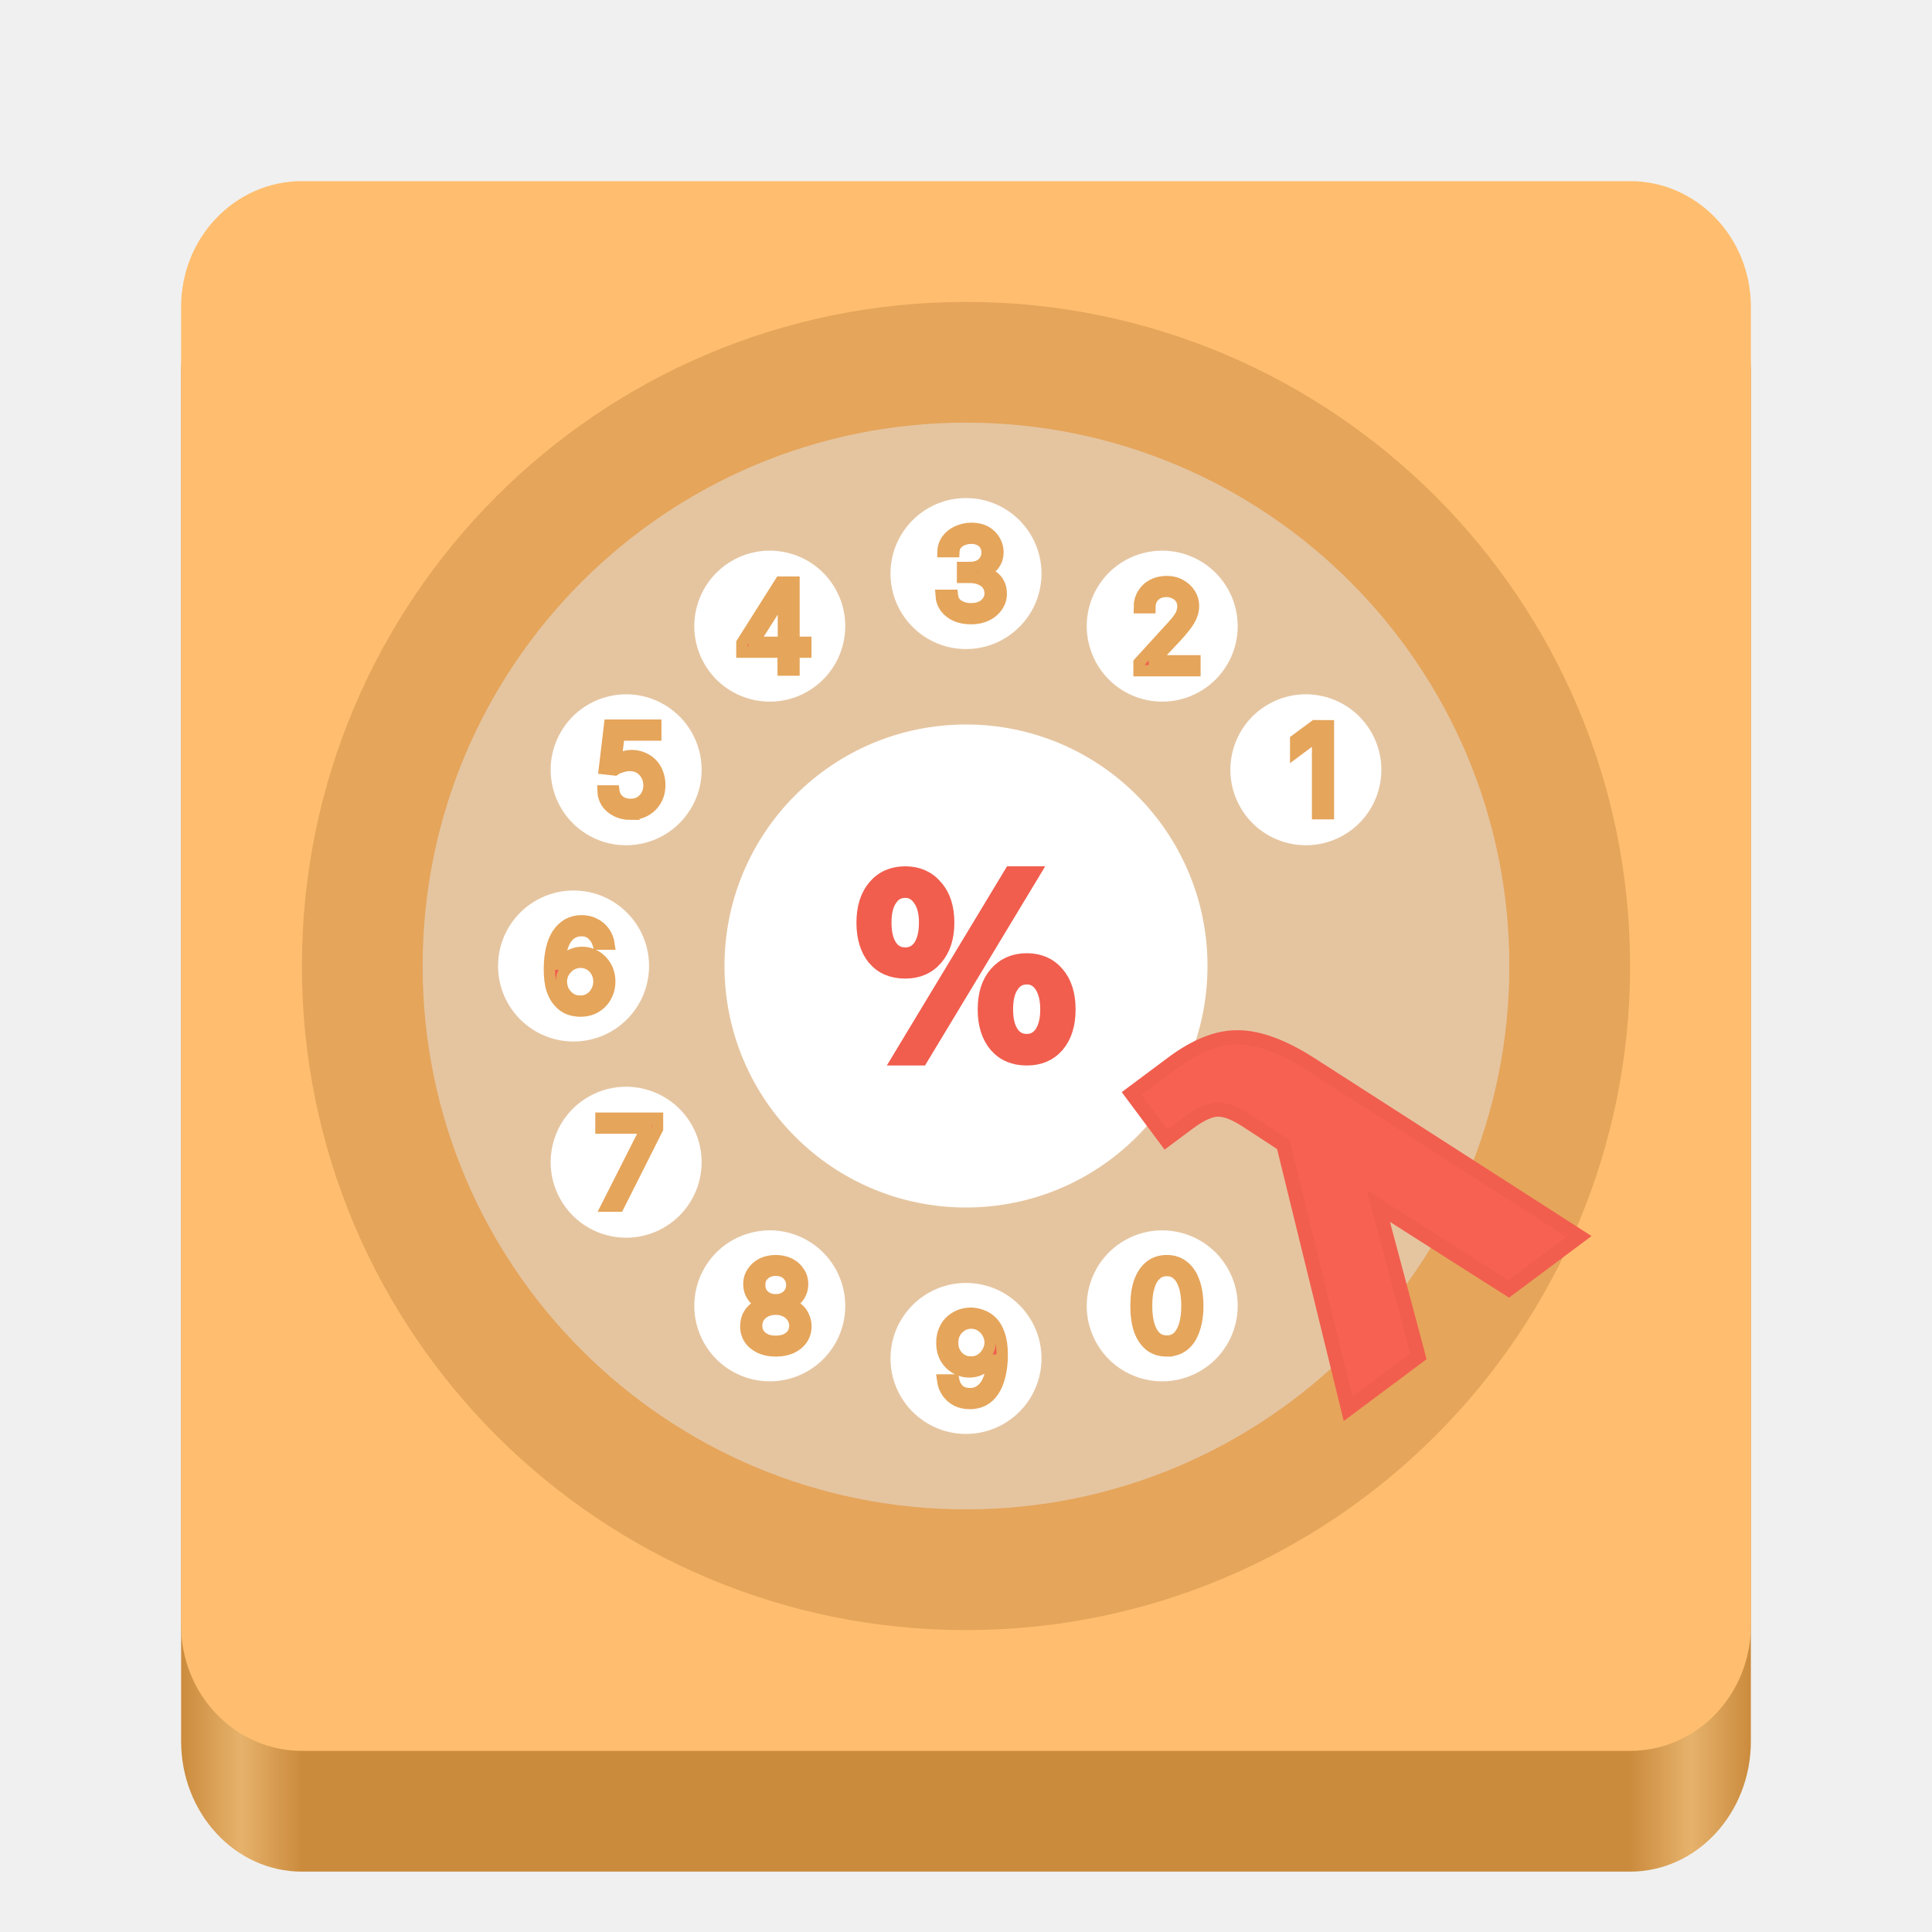
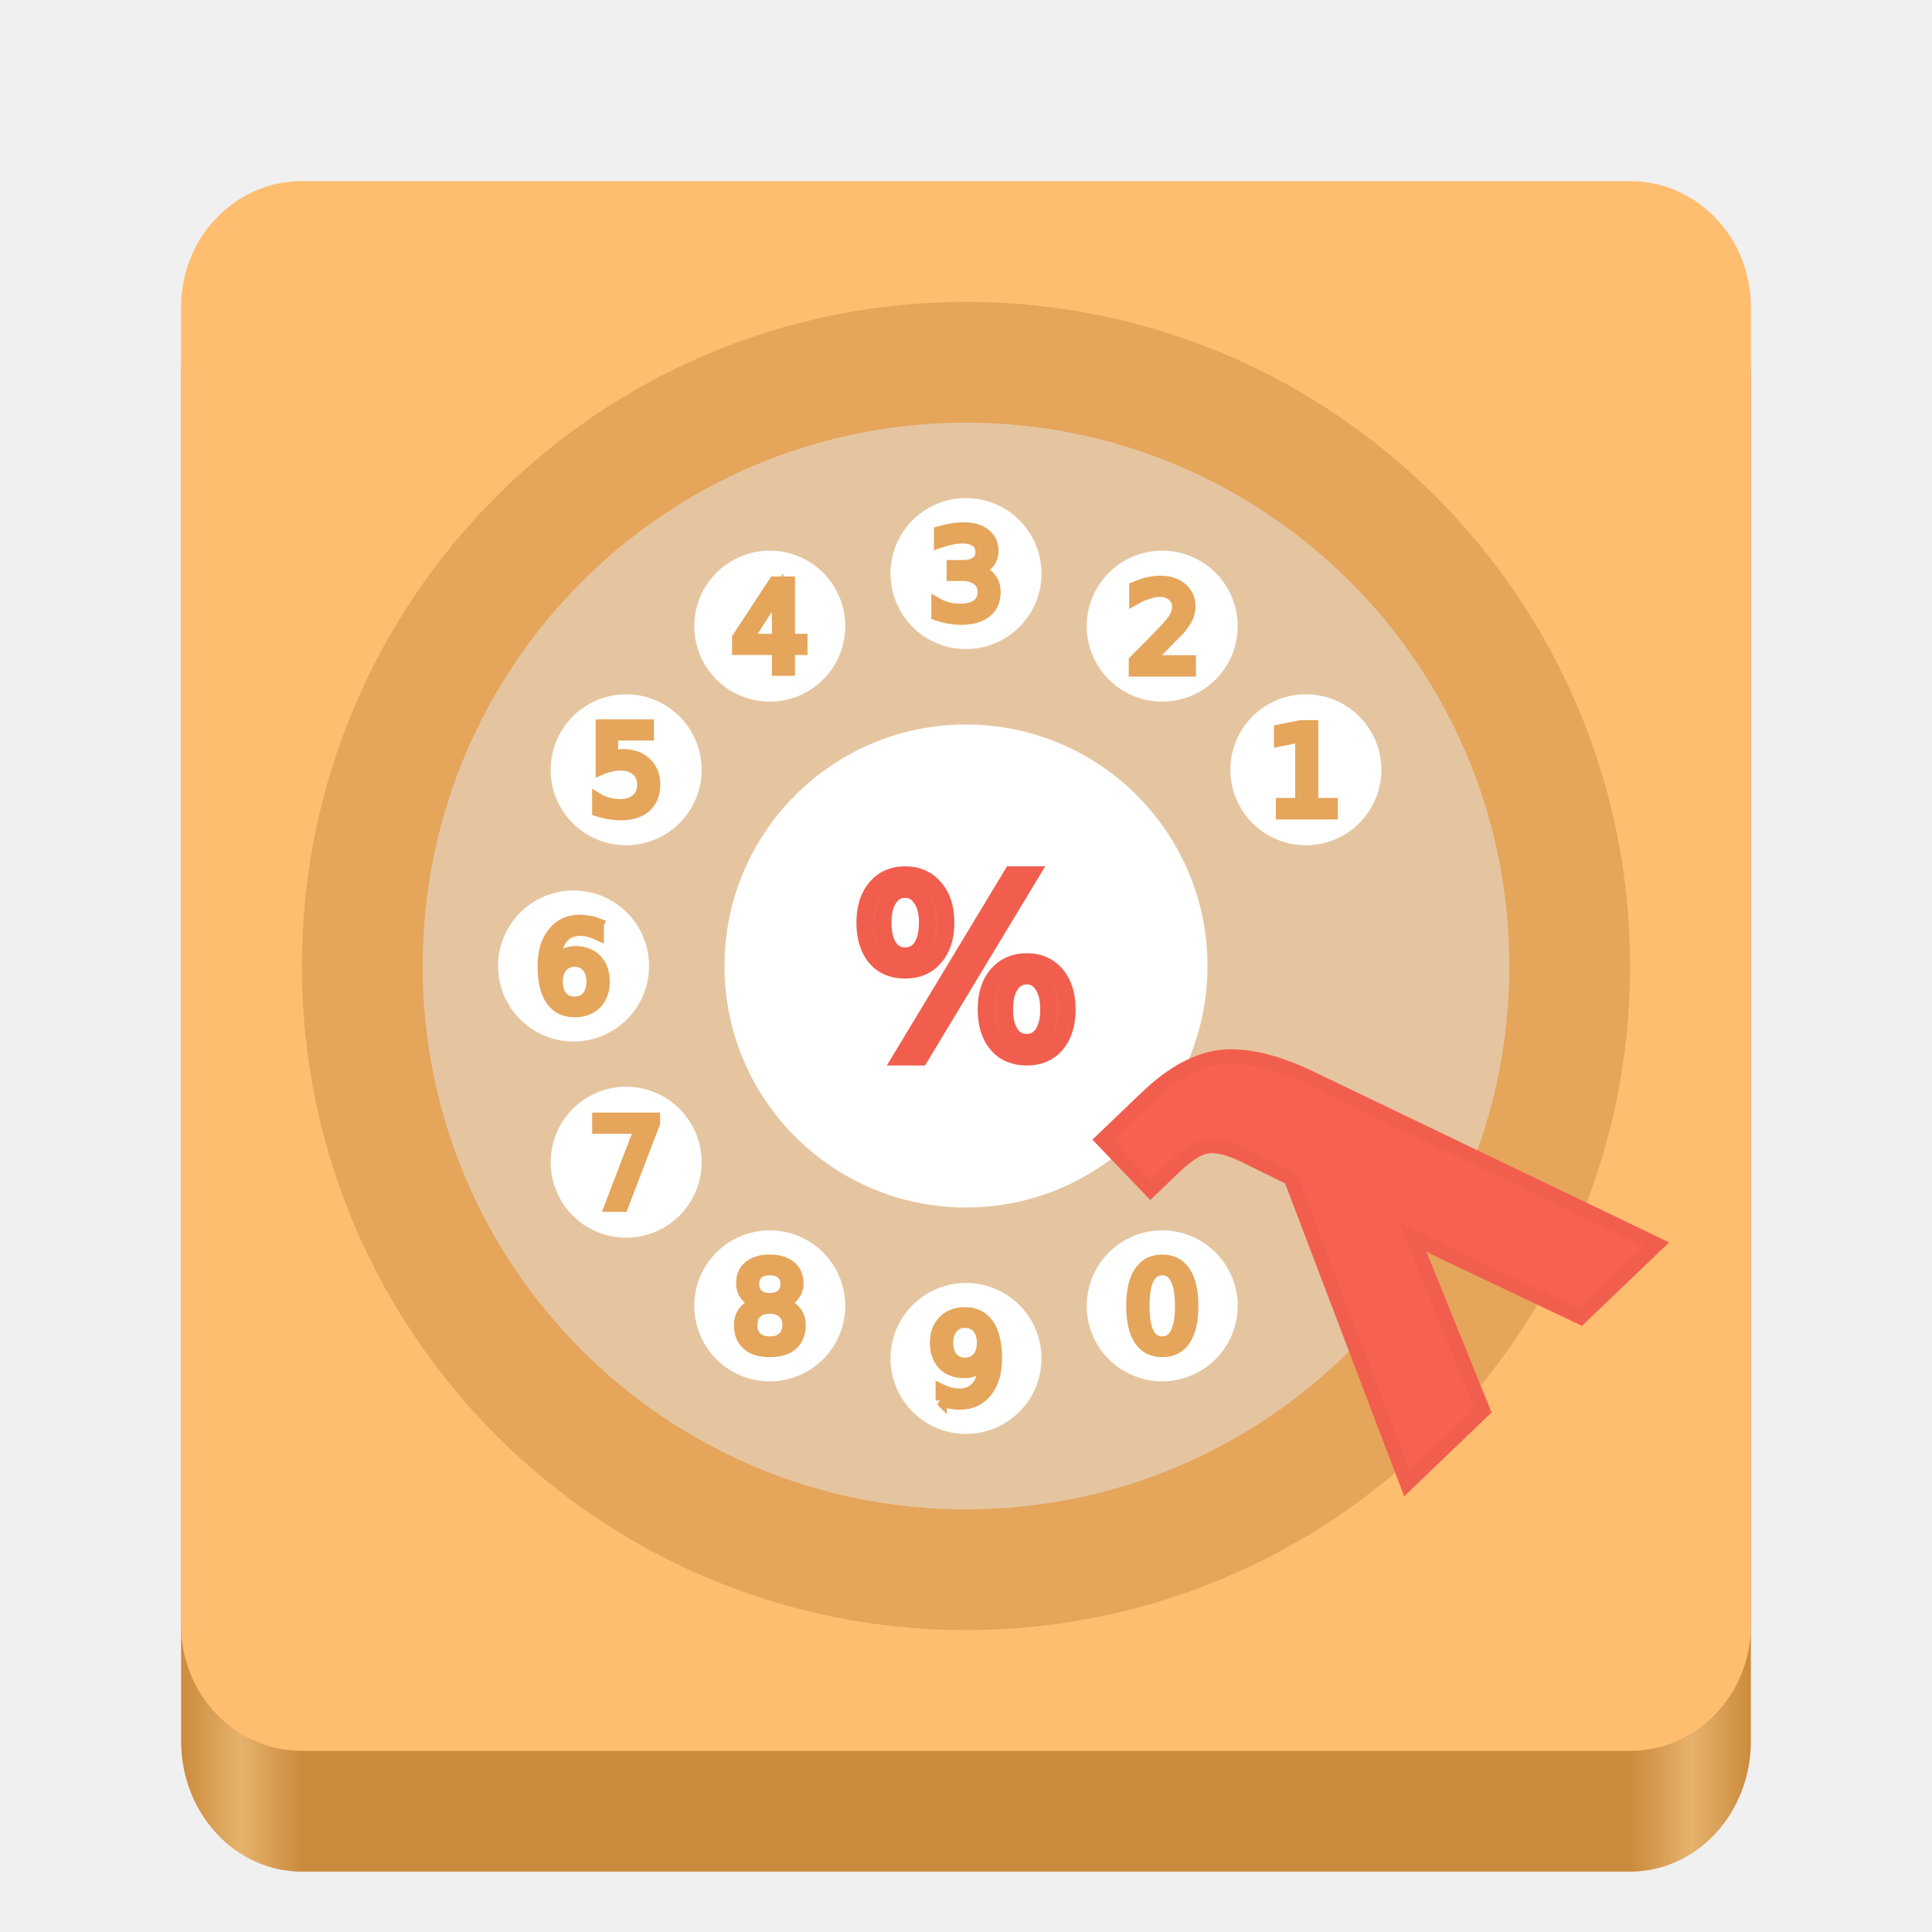
<svg xmlns="http://www.w3.org/2000/svg" height="128" viewBox="0 0 128 128" width="128">
  <linearGradient id="a" gradientTransform="matrix(.232143 0 0 .355263 -8.56691 283.6531)" gradientUnits="userSpaceOnUse" x1="88.596" x2="536.596" y1="-449.394" y2="-449.394">
    <stop offset="0" stop-color="#cb8b3d" />
    <stop offset=".038" stop-color="#e6b26c" />
    <stop offset=".077" stop-color="#cb8b3d" />
    <stop offset=".923" stop-color="#cb8b3d" />
    <stop offset=".962" stop-color="#e6b26c" />
    <stop offset="1" stop-color="#cb8b3d" />
  </linearGradient>
  <linearGradient id="b" gradientUnits="userSpaceOnUse" x1="28" x2="100" y1="232" y2="232">
    <stop offset="1" stop-color="#e5c5a0" />
    <stop offset="1" stop-color="#e5a55b" stop-opacity="0" />
  </linearGradient>
  <path d="m20 16h88c4.418 0 8 3.867 8 8.641v90.719c0 4.773-3.582 8.641-8 8.641h-88c-4.418 0-8-3.867-8-8.641v-90.719c0-4.773 3.582-8.641 8-8.641zm0 0" fill="url(#a)" />
  <path d="m20 12h88c4.418 0 8 3.727 8 8.32v87.359c0 4.594-3.582 8.32-8 8.32h-88c-4.418 0-8-3.727-8-8.32v-87.359c0-4.594 3.582-8.32 8-8.32zm0 0" fill="#ffbe6f" />
  <path d="m107.668 64c0 24.117-19.551 43.668-43.668 43.668s-43.668-19.551-43.668-43.668 19.551-43.668 43.668-43.668 43.668 19.551 43.668 43.668zm0 0" fill="#e5a55b" stroke="#e5a55b" stroke-width=".663" />
  <path d="m99.445 232c0 19.578-15.867 35.445-35.445 35.445s-35.445-15.867-35.445-35.445 15.867-35.445 35.445-35.445 35.445 15.867 35.445 35.445zm0 0" fill="#e5c5a0" stroke="url(#b)" stroke-width="1.107" transform="translate(0 -168)" />
  <path d="m79.754 64c0 8.699-7.055 15.754-15.754 15.754s-15.754-7.055-15.754-15.754 7.055-15.754 15.754-15.754 15.754 7.055 15.754 15.754zm0 0" fill="#fff" stroke="#fff" stroke-width=".492" />
-   <path d="m-90.578-124.86-.795-2.172c-.245-.664-.524-1.116-.846-1.36-.323-.248-.891-.375-1.702-.375l-1.454 0.0.002-3.031 2.671.001c1.57.001 2.782.335 3.624.999.852.656 1.576 1.774 2.173 3.344l5.922 15.797-4.627.001-2.89-7.609-3.045 7.607-4.627.001zm-6.39-11.408" fill="#f66151" stroke="#f15e4e" stroke-width=".75" transform="matrix(1.007366 -.751914 .751914 1.007366 270.1529 133.5085)" />
+   <path d="m-89.297-122.826-.952-2.608c-.294-.789-.639-1.332-1.032-1.626-.386-.289-1.062-.437-2.031-.436l-1.749.002-.001-3.659 3.218.002c1.886-0 3.338.402 4.362 1.202 1.019.805 1.883 2.149 2.593 4.031l7.108 18.955-5.561-.001-3.469-9.14-3.641 9.139-5.563.002zm-7.67-13.675" fill="#f66151" stroke="#f15e4e" stroke-width=".75" transform="matrix(.907522 -.869807 .869807 .907522 273.3892 111.8582)" />
  <g fill="#fff" stroke="#fff" stroke-width=".917">
    <path d="m42.543 64c0 2.508-2.035 4.543-4.543 4.543s-4.543-2.035-4.543-4.543 2.035-4.543 4.543-4.543 4.543 2.035 4.543 4.543zm0 0" />
    <path d="m68.543 90c0 2.508-2.035 4.543-4.543 4.543s-4.543-2.035-4.543-4.543 2.035-4.543 4.543-4.543 4.543 2.035 4.543 4.543zm0 0" />
    <path d="m68.543 38c0 2.508-2.035 4.543-4.543 4.543s-4.543-2.035-4.543-4.543 2.035-4.543 4.543-4.543 4.543 2.035 4.543 4.543zm0 0" />
    <path d="m-164.376 145.425c0 2.508-2.032 4.543-4.54 4.543-2.508 0-4.545-2.036-4.545-4.543s2.034-4.539 4.542-4.539 4.543 2.032 4.543 4.54zm0 0" transform="matrix(.5 -.866025 .866025 .5 0 -168)" />
    <path d="m-56.032 258.918c-0 2.508-2.035 4.54-4.543 4.54-2.508-0-4.542-2.031-4.542-4.539s2.037-4.543 4.545-4.543 4.54 2.035 4.54 4.543zm0 0" transform="matrix(.866025 -.5 .5 .866025 0 -168)" />
    <path d="m-56.032 206.917c-0 2.508-2.037 4.543-4.545 4.543s-4.54-2.035-4.54-4.543c0-2.508 2.035-4.54 4.543-4.54s4.542 2.031 4.542 4.539zm0 0" transform="matrix(.866025 -.5 .5 .866025 0 -168)" />
    <path d="m175.968 194.919c0 2.508-2.034 4.539-4.542 4.539-2.508 0-4.543-2.032-4.543-4.54-0-2.508 2.032-4.543 4.54-4.543s4.545 2.036 4.545 4.543zm0 0" transform="matrix(.866025 .5 -.5 .866025 0 -168)" />
    <path d="m175.968 142.917c0 2.508-2.032 4.543-4.54 4.543s-4.545-2.036-4.545-4.543 2.034-4.539 4.542-4.539 4.543 2.032 4.543 4.54zm0 0" transform="matrix(.866025 .5 -.5 .866025 0 -168)" />
    <g transform="matrix(.5 .866025 -.866025 .5 0 -168)">
      <path d="m237.46 86.575c-0 2.508-2.035 4.54-4.543 4.54s-4.542-2.031-4.542-4.539c0-2.508 2.037-4.543 4.545-4.543 2.508 0 4.54 2.035 4.54 4.543zm0 0" />
      <path d="m237.461 34.573c-0 2.508-2.037 4.543-4.545 4.543-2.508-0-4.54-2.035-4.54-4.543s2.035-4.54 4.543-4.54 4.542 2.031 4.542 4.539zm0 0" />
    </g>
  </g>
-   <g fill="#f15e4e">
-     <g stroke="#e5a55b" stroke-width=".75">
-       <path d="m88.012 48.082v5.828h-.719v-5.141h-.047l-1.406 1.047v-.797l1.266-.938zm-2.547-1.922" />
-       <path d="m75.465 44.434v-.531l1.922-2.109c.219-.227.398-.43.547-.609.145-.176.254-.344.328-.5.07-.164.109-.336.109-.516 0-.207-.055-.383-.156-.531-.094-.145-.227-.254-.391-.328-.156-.082-.34-.125-.547-.125-.23 0-.43.047-.594.141-.156.086-.281.211-.375.375-.086.156-.125.344-.125.562h-.703c0-.344.078-.645.234-.906.156-.258.367-.461.641-.609.281-.145.594-.219.938-.219s.645.074.906.219c.27.148.484.344.641.594.156.242.234.512.234.812 0 .219-.043.43-.125.625-.074.199-.203.422-.391.672s-.453.559-.797.922l-1.281 1.359v.047h2.688v.656zm-.609-7.75" />
-       <path d="m64.348 40.988c-.387 0-.727-.062-1.016-.188-.293-.133-.527-.316-.703-.547-.168-.238-.262-.508-.281-.812h.75c.02.188.082.352.188.484.113.125.258.227.438.297.188.074.391.109.609.109.25 0 .469-.039.656-.125.188-.082.332-.203.438-.359.113-.156.172-.332.172-.531 0-.207-.055-.391-.156-.547-.105-.164-.262-.289-.469-.375-.199-.094-.445-.141-.734-.141h-.469v-.656h.469c.227 0 .426-.035.594-.109.176-.082.312-.195.406-.344.102-.156.156-.332.156-.531 0-.195-.043-.363-.125-.5-.086-.145-.203-.254-.359-.328-.156-.082-.344-.125-.562-.125-.199 0-.387.039-.562.109-.168.062-.309.164-.422.297-.105.137-.164.297-.172.484h-.719c.008-.301.098-.566.266-.797.176-.238.406-.422.688-.547.289-.133.602-.203.938-.203.363 0 .676.074.938.219.258.148.457.34.594.578.145.242.219.496.219.766 0 .336-.09.617-.266.844-.168.23-.398.387-.688.469v.047c.238.043.445.133.625.266.176.125.312.289.406.484.094.188.141.406.141.656 0 .312-.09.594-.266.844-.168.25-.402.449-.703.594-.305.145-.641.219-1.016.219zm-2.484-7.828" />
-       <path d="m49.152 43.207v-.609l2.547-4.031h.453v.938h-.297l-1.906 3v.047h3.438v.656zm2.734 1.188v-1.359l.016-.297v-4.172h.703v5.828zm-3.203-7.75" />
-       <path d="m41.777 53.949c-.344 0-.652-.07-.922-.203-.273-.133-.492-.316-.656-.547-.156-.238-.242-.504-.25-.797h.719c.02.168.078.32.172.453.102.137.234.246.391.328.164.074.348.109.547.109.238 0 .445-.051.625-.156.188-.113.332-.266.438-.453.102-.195.156-.414.156-.656 0-.25-.059-.473-.172-.672-.105-.195-.25-.352-.438-.469-.188-.113-.406-.172-.656-.172-.18 0-.359.031-.547.094-.188.055-.34.121-.453.203l-.688-.078.344-2.891h3.062v.656h-2.438l-.203 1.703h.031c.125-.102.273-.188.453-.25.188-.062.379-.094.578-.094.258 0 .504.055.734.156.227.094.426.23.594.406.164.168.289.371.375.609.094.242.141.5.141.781 0 .375-.086.711-.25 1-.168.293-.398.523-.688.688-.293.168-.625.25-1 .25zm-2.328-7.828" />
-       <path d="m38.445 66.988c-.25 0-.496-.043-.734-.125-.242-.094-.461-.242-.656-.453-.199-.207-.359-.488-.484-.844-.117-.363-.172-.812-.172-1.344 0-.508.047-.961.141-1.359.094-.406.234-.742.422-1.016.188-.27.41-.477.672-.625.27-.145.566-.219.891-.219.332 0 .625.07.875.203.258.125.473.309.641.547.164.23.27.496.312.797h-.719c-.074-.25-.203-.457-.391-.625-.18-.176-.418-.266-.719-.266-.293 0-.547.09-.766.266-.211.18-.371.434-.484.766-.117.324-.172.719-.172 1.188h.047c.102-.164.227-.305.375-.422.145-.113.305-.203.484-.266.176-.062.363-.094.562-.094.332 0 .633.086.906.25.281.168.504.398.672.688.164.293.25.625.25 1 0 .355-.086.684-.25.984-.156.293-.383.527-.672.703-.293.18-.637.266-1.031.266zm0-.656c.227 0 .438-.055.625-.172.188-.113.332-.27.438-.469.113-.195.172-.414.172-.656 0-.238-.055-.453-.156-.641-.105-.195-.25-.352-.438-.469-.188-.113-.398-.172-.625-.172-.18 0-.344.039-.5.109-.148.062-.277.156-.391.281-.117.117-.211.25-.281.406-.062.156-.094.32-.094.484 0 .23.051.445.156.641.113.199.266.359.453.484.188.117.398.172.641.172zm-2.531-7.172" />
-       <path d="m40.203 79.91 2.594-5.125v-.047h-2.984v-.656h3.75v.703l-2.578 5.125zm-.781-7.75" />
-       <path d="m51.395 89.504c-.387 0-.73-.07-1.031-.203-.305-.145-.539-.336-.703-.578-.168-.25-.25-.531-.25-.844 0-.25.047-.477.141-.688.102-.207.238-.379.406-.516.176-.145.367-.238.578-.281v-.031c-.281-.07-.508-.227-.672-.469-.168-.238-.25-.516-.25-.828 0-.289.078-.551.234-.781.156-.238.363-.426.625-.562.27-.133.578-.203.922-.203s.648.07.922.203c.27.137.477.324.625.562.156.23.234.492.234.781 0 .312-.086.59-.25.828-.168.242-.387.398-.656.469v.031c.207.043.395.137.562.281.176.137.312.309.406.516.102.211.156.438.156.688 0 .312-.086.594-.25.844-.168.242-.402.434-.703.578-.305.133-.652.203-1.047.203zm0-.641c.258 0 .484-.039.672-.125.188-.094.332-.211.438-.359.102-.156.156-.336.156-.547 0-.207-.059-.395-.172-.562-.105-.164-.258-.297-.453-.391-.188-.094-.402-.141-.641-.141-.242 0-.461.047-.656.141-.188.094-.34.227-.453.391-.105.168-.156.355-.156.562 0 .211.051.391.156.547.102.148.25.266.438.359.188.086.41.125.672.125zm0-2.75c.207 0 .391-.039.547-.125.164-.082.289-.195.375-.344.094-.145.141-.316.141-.516 0-.195-.047-.363-.141-.5-.086-.145-.203-.258-.359-.344-.156-.082-.344-.125-.562-.125-.211 0-.398.043-.562.125-.156.086-.281.199-.375.344-.086.137-.125.305-.125.5 0 .199.039.371.125.516.094.148.219.262.375.344.164.086.352.125.562.125zm-2.469-4.438" />
-       <path d="m64.273 92.988c-.336 0-.633-.062-.891-.188-.25-.133-.461-.316-.625-.547-.168-.238-.273-.516-.312-.828h.734c.051.262.164.48.344.656.188.168.438.25.75.25.289 0 .539-.086.75-.266.219-.176.383-.426.5-.75.125-.332.188-.734.188-1.203h-.047c-.105.156-.23.293-.375.406-.148.117-.312.211-.5.281-.18.062-.367.094-.562.094-.336 0-.641-.082-.922-.25-.281-.164-.508-.395-.672-.688-.156-.289-.234-.625-.234-1 0-.352.078-.68.234-.984.164-.301.395-.535.688-.703.301-.176.648-.266 1.047-.266.238.012.477.062.719.156.238.086.457.23.656.438.195.199.352.477.469.828.125.355.188.805.188 1.344 0 .512-.055.969-.156 1.375-.094.398-.234.734-.422 1.016-.18.273-.402.48-.672.625-.262.133-.555.203-.875.203zm.062-2.75c.176 0 .336-.031.484-.094.156-.07.289-.172.406-.297.113-.125.203-.258.266-.406.07-.156.109-.32.109-.5 0-.219-.059-.426-.172-.625-.105-.195-.25-.352-.438-.469-.188-.125-.402-.188-.641-.188-.23 0-.438.059-.625.172-.188.117-.34.273-.453.469-.105.199-.156.418-.156.656 0 .242.051.461.156.656.102.188.242.34.422.453.188.117.398.172.641.172zm-2.422-5.078" />
-       <path d="m77.309 89.504c-.438 0-.809-.113-1.109-.344-.305-.238-.539-.578-.703-1.016-.156-.445-.234-.988-.234-1.625 0-.633.078-1.172.234-1.609.164-.445.398-.789.703-1.031.301-.238.672-.359 1.109-.359.426 0 .789.121 1.094.359.312.242.547.586.703 1.031.164.438.25.977.25 1.609 0 .625-.086 1.164-.25 1.609-.156.449-.391.793-.703 1.031-.305.23-.668.344-1.094.344zm0-.656c.281 0 .52-.086.719-.266.195-.188.348-.453.453-.797.102-.352.156-.773.156-1.266 0-.5-.055-.922-.156-1.266-.105-.352-.258-.617-.453-.797-.199-.188-.438-.281-.719-.281-.293 0-.539.094-.734.281-.199.18-.352.445-.453.797-.105.344-.156.766-.156 1.266 0 .492.051.914.156 1.266.102.344.254.609.453.797.195.18.441.266.734.266zm-2.531-7.172" />
-     </g>
-     <path d="m68.031 64.676c-.457 0-.816.199-1.07.594-.262.379-.387.922-.387 1.613 0 .672.125 1.203.387 1.594.254.383.613.57 1.07.57.437 0 .785-.188 1.047-.57.254-.391.387-.922.387-1.594 0-.68-.133-1.215-.387-1.613-.262-.395-.609-.594-1.047-.594zm0-.977c.82 0 1.469.289 1.957.863.484.563.727 1.336.727 2.32 0 .977-.242 1.75-.727 2.324-.488.563-1.137.84-1.957.84-.836 0-1.496-.277-1.98-.84-.488-.574-.73-1.348-.73-2.324 0-.984.242-1.758.73-2.32.5-.574 1.16-.863 1.98-.863zm-8.059-4.758c-.453 0-.813.199-1.066.594-.262.379-.387.91-.387 1.59 0 .684.125 1.227.387 1.617.254.383.613.57 1.066.57.457 0 .809-.188 1.07-.57.258-.391.387-.934.387-1.617 0-.68-.137-1.211-.41-1.59-.262-.395-.605-.594-1.047-.594zm7.055-1h1.254l-7.305 12.105h-1.254zm-7.055 0c.82 0 1.469.289 1.957.863.504.563.754 1.34.754 2.32 0 .977-.25 1.75-.754 2.324-.488.563-1.137.84-1.957.84-.836 0-1.496-.277-1.977-.84-.473-.574-.707-1.348-.707-2.324 0-.965.238-1.738.727-2.32.484-.574 1.141-.863 1.957-.863zm-3.57-2.969" stroke="#f15e4e" stroke-width="1.092" />
+   <path d="m68.031 64.676c-.457 0-.816.199-1.07.594-.262.379-.387.922-.387 1.613 0 .672.125 1.203.387 1.594.254.383.613.57 1.07.57.437 0 .785-.188 1.047-.57.254-.391.387-.922.387-1.594 0-.68-.133-1.215-.387-1.613-.262-.395-.609-.594-1.047-.594zm0-.977c.82 0 1.469.289 1.957.863.484.563.727 1.336.727 2.32 0 .977-.242 1.75-.727 2.324-.488.563-1.137.84-1.957.84-.836 0-1.496-.277-1.98-.84-.488-.574-.73-1.348-.73-2.324 0-.984.242-1.758.73-2.32.5-.574 1.16-.863 1.98-.863zm-8.059-4.758c-.453 0-.813.199-1.066.594-.262.379-.387.91-.387 1.59 0 .684.125 1.227.387 1.617.254.383.613.57 1.066.57.457 0 .809-.188 1.07-.57.258-.391.387-.934.387-1.617 0-.68-.137-1.211-.41-1.59-.262-.395-.605-.594-1.047-.594zm7.055-1h1.254l-7.305 12.105h-1.254zm-7.055 0c.82 0 1.469.289 1.957.863.504.563.754 1.34.754 2.32 0 .977-.25 1.75-.754 2.324-.488.563-1.137.84-1.957.84-.836 0-1.496-.277-1.977-.84-.473-.574-.707-1.348-.707-2.324 0-.965.238-1.738.727-2.32.484-.574 1.141-.863 1.957-.863zm-3.57-2.969" fill="#f66151" stroke="#f15e4e" stroke-width="1.092" />
+   <g fill="#e5a55b" stroke="#e5a55b" stroke-width=".75">
+     <path d="m84.902 53.242h1.281v-4.438l-1.406.281v-.719l1.406-.281h.781v5.156h1.297v.672h-3.359zm-1-6.75" />
+     <path d="m64.719 37.773c.375.07.664.242.875.5.219.25.328.562.328.938 0 .586-.195 1.031-.594 1.344-.398.312-.961.469-1.688.469-.25 0-.508-.031-.766-.078-.25-.039-.516-.109-.797-.203v-.766c.219.125.461.227.719.297.258.062.531.094.812.094.5 0 .883-.102 1.141-.297.258-.195.391-.484.391-.859 0-.344-.125-.609-.375-.797-.242-.195-.57-.297-1-.297h-.672v-.641h.703c.383 0 .68-.078.891-.234.211-.156.312-.383.312-.672 0-.305-.109-.531-.328-.688-.211-.164-.508-.25-.906-.25-.219 0-.453.023-.703.078-.242.039-.508.117-.812.219v-.703c.305-.086.586-.148.844-.188.258-.039.508-.062.75-.062.594 0 1.062.133 1.406.406.352.273.531.641.531 1.109 0 .32-.094.594-.281.812-.18.219-.438.375-.781.469zm-3.25-4.289" />
+     <path d="m51.516 39.258-2 3.109h2zm-.219-.688h1v3.797h.828v.656h-.828v1.375h-.781v-1.375h-2.641v-.766zm-2.812-1.598" />
+     <path d="m39.84 48.031h3.109v.656h-2.375v1.438c.113-.039.227-.07.344-.094.113-.02.227-.031.344-.031.645 0 1.156.184 1.531.547.383.355.578.836.578 1.438 0 .625-.199 1.117-.594 1.469-.387.344-.934.516-1.641.516-.25 0-.5-.023-.75-.062-.25-.043-.512-.102-.781-.188v-.797c.227.137.469.234.719.297s.516.094.797.094c.445 0 .801-.117 1.062-.359.27-.238.406-.562.406-.969s-.137-.723-.406-.953c-.262-.238-.617-.359-1.062-.359-.211 0-.422.027-.641.078-.211.043-.422.109-.641.203zm-.859-1.598" />
+     <path d="m38.07 63.68c-.359 0-.641.125-.844.375-.211.242-.312.57-.312.984 0 .414.102.75.312 1 .203.242.484.359.844.359.352 0 .633-.117.844-.359.203-.25.312-.586.312-1 0-.414-.109-.742-.312-.984-.211-.25-.492-.375-.844-.375zm1.562-2.469v.719c-.203-.094-.398-.164-.594-.219-.203-.055-.398-.078-.594-.078-.523 0-.922.18-1.203.531-.273.352-.43.883-.469 1.594.156-.227.344-.398.578-.516.227-.125.484-.188.766-.188.578 0 1.047.18 1.391.531.344.352.516.836.516 1.453 0 .602-.18 1.086-.531 1.453-.359.352-.828.531-1.422.531-.68 0-1.195-.258-1.547-.766-.359-.523-.531-1.273-.531-2.25 0-.93.219-1.664.656-2.203.438-.555 1.023-.828 1.766-.828.195 0 .391.023.594.062.195.031.406.086.625.172zm-4.203-1.727" />
+     <path d="m39.609 74.086h3.75v.328l-2.109 5.5h-.828l1.984-5.172h-2.797zm-.656-1.594" />
+     <path d="m51.004 86.664c-.375 0-.672.102-.891.297-.211.199-.312.477-.312.828 0 .355.102.633.312.828.219.199.516.297.891.297s.664-.098.875-.297c.219-.207.328-.484.328-.828 0-.352-.109-.629-.328-.828-.211-.195-.5-.297-.875-.297zm-.797-.344c-.336-.082-.594-.238-.781-.469-.188-.227-.281-.508-.281-.844 0-.469.16-.836.484-1.109.332-.27.789-.406 1.375-.406.582 0 1.035.137 1.359.406.332.273.5.641.5 1.109 0 .336-.094.617-.281.844-.188.23-.449.387-.781.469.375.094.664.273.875.531.219.25.328.562.328.938 0 .562-.172.996-.516 1.297-.344.305-.84.453-1.484.453-.648 0-1.141-.148-1.484-.453-.344-.301-.516-.734-.516-1.297 0-.375.102-.688.312-.938.219-.258.516-.438.891-.531zm-.281-1.25c0 .305.094.543.281.719.188.168.453.25.797.25.332 0 .594-.082.781-.25.195-.176.297-.414.297-.719 0-.301-.102-.535-.297-.703-.188-.164-.449-.25-.781-.25-.344 0-.609.086-.797.25-.188.168-.281.402-.281.703zm-1.469-3.066" />
+     <path d="m62.359 92.789v-.719c.195.094.395.164.594.219.207.055.41.078.609.078.52 0 .914-.18 1.188-.531.281-.352.441-.883.484-1.594-.156.219-.352.391-.578.516-.23.117-.484.172-.766.172-.586 0-1.047-.172-1.391-.516-.344-.352-.516-.836-.516-1.453 0-.602.176-1.086.531-1.438.352-.367.828-.547 1.422-.547.676 0 1.191.258 1.547.781.352.508.531 1.258.531 2.25 0 .914-.219 1.648-.656 2.203-.438.539-1.027.812-1.766.812-.199 0-.402-.023-.609-.062-.199-.031-.406-.086-.625-.172zm1.578-2.469c.352 0 .633-.117.844-.359.207-.25.312-.586.312-1 0-.414-.105-.742-.312-.984-.211-.25-.492-.375-.844-.375-.355 0-.637.125-.844.375-.211.242-.312.57-.312.984 0 .414.102.75.312 1 .207.242.488.359.844.359zm-2.453-4.836" />
+     <path d="m77.004 84.117c-.406 0-.715.203-.922.609-.199.398-.297.996-.297 1.797 0 .793.098 1.391.297 1.797.207.398.516.594.922.594s.707-.195.906-.594c.207-.406.312-1.004.312-1.797 0-.801-.105-1.398-.312-1.797-.199-.406-.5-.609-.906-.609zm0-.625c.656 0 1.156.262 1.5.781.344.512.516 1.262.516 2.25 0 .98-.172 1.73-.516 2.25-.344.512-.844.766-1.5.766s-1.156-.254-1.5-.766c-.344-.52-.516-1.27-.516-2.25 0-.988.172-1.738.516-2.25.344-.52.844-.781 1.5-.781zm-2.547-1.488" />
+     <path d="m76.094 43.781h2.766v.672h-3.703v-.672c.289-.301.695-.711 1.219-1.234.52-.531.844-.867.969-1.016.258-.281.438-.52.531-.719.102-.195.156-.391.156-.578 0-.312-.109-.566-.328-.766-.219-.195-.5-.297-.844-.297-.25 0-.516.047-.797.141-.273.086-.562.215-.875.391v-.797c.32-.133.617-.234.891-.297.281-.062.535-.094.766-.094.602 0 1.082.152 1.438.453.363.305.547.703.547 1.203 0 .242-.047.469-.141.688s-.258.477-.484.766c-.074.074-.289.293-.641.656-.344.355-.836.855-1.469 1.5zm-1.531-6.754" />
  </g>
</svg>
